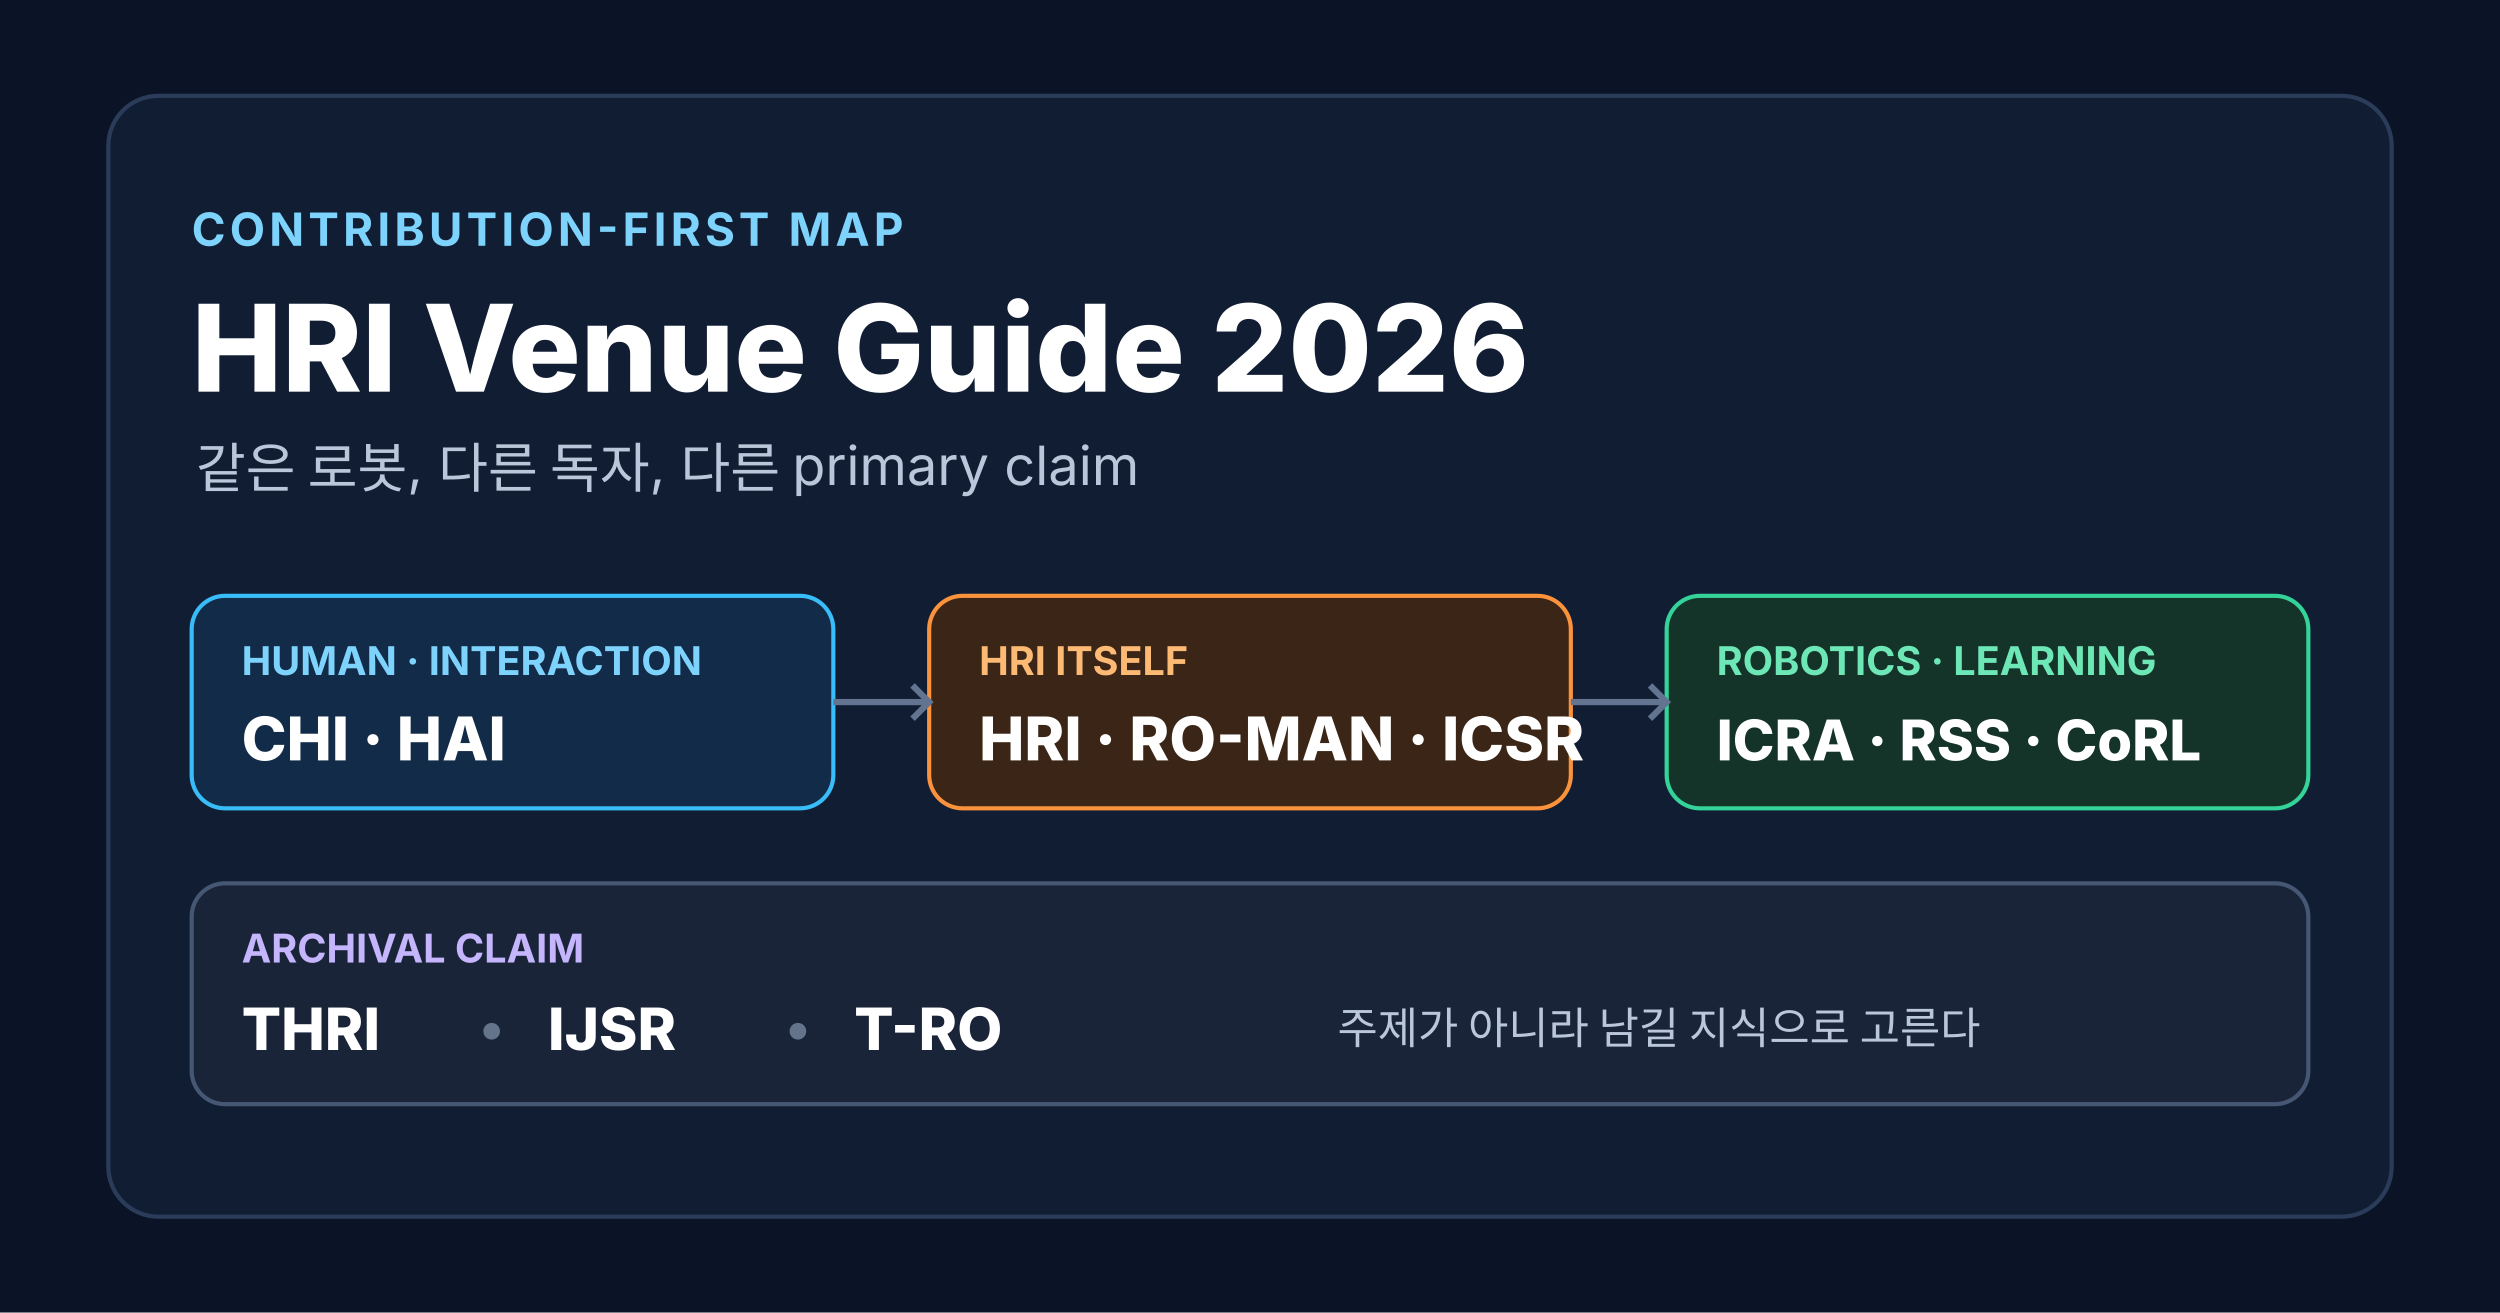
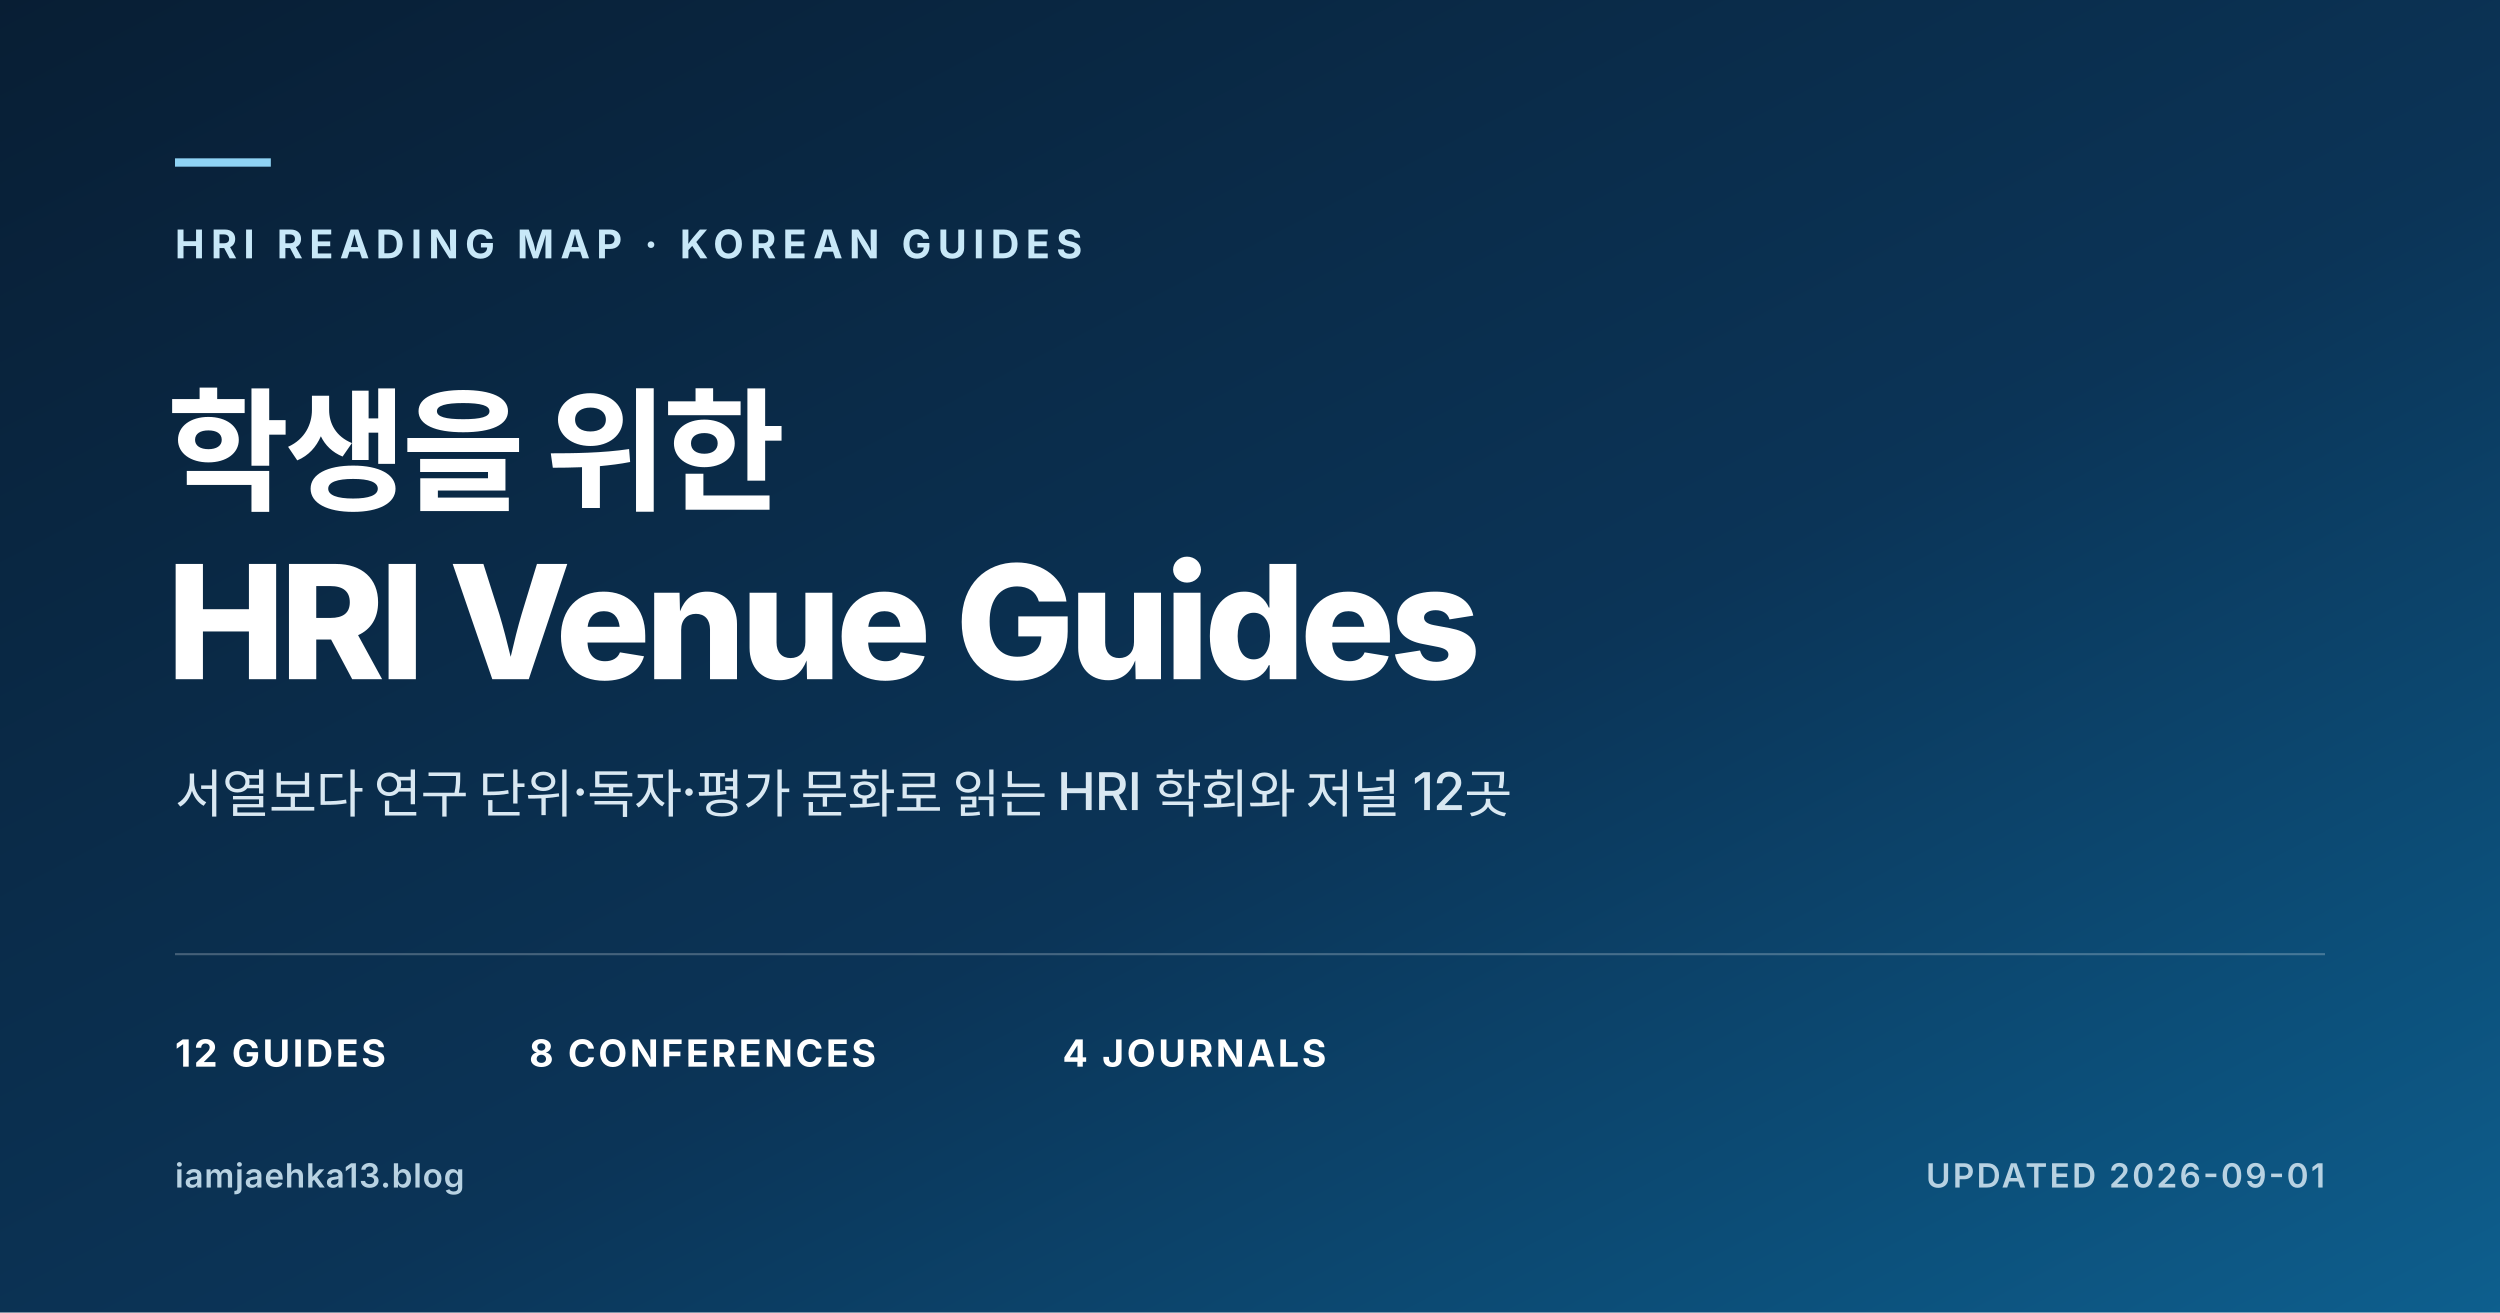
<svg xmlns="http://www.w3.org/2000/svg" width="1200" height="630" viewBox="0 0 1200 630" role="img" aria-labelledby="title desc">
-   <rect width="1200" height="630" fill="#0b1426" />
-   <rect x="52" y="46" width="1096" height="538" rx="24" fill="#111d33" stroke="#2b3c5a" stroke-width="2" />
-   <text x="92" y="118" fill="#7dd3fc" font-family="-apple-system, BlinkMacSystemFont, 'Apple SD Gothic Neo', sans-serif" font-size="22" font-weight="700" letter-spacing="2">CONTRIBUTION-FIRST MAP</text>
-   <text x="92" y="188" fill="#ffffff" font-family="-apple-system, BlinkMacSystemFont, 'Apple SD Gothic Neo', sans-serif" font-size="58" font-weight="800">HRI Venue Guide 2026</text>
-   <text x="94" y="234" fill="#bac7da" font-family="-apple-system, BlinkMacSystemFont, 'Apple SD Gothic Neo', sans-serif" font-size="26">같은 로봇, 다른 독자, 다른 primary claim</text>
-   <rect x="92" y="286" width="308" height="102" rx="16" fill="#122b48" stroke="#38bdf8" stroke-width="2" />
-   <text x="116" y="324" fill="#7dd3fc" font-family="-apple-system, BlinkMacSystemFont, 'Apple SD Gothic Neo', sans-serif" font-size="19" font-weight="700">HUMAN · INTERACTION</text>
-   <text x="116" y="365" fill="#ffffff" font-family="-apple-system, BlinkMacSystemFont, 'Apple SD Gothic Neo', sans-serif" font-size="29" font-weight="800">CHI · HAI</text>
-   <rect x="446" y="286" width="308" height="102" rx="16" fill="#3a2516" stroke="#fb923c" stroke-width="2" />
-   <text x="470" y="324" fill="#fdba74" font-family="-apple-system, BlinkMacSystemFont, 'Apple SD Gothic Neo', sans-serif" font-size="19" font-weight="700">HRI ITSELF</text>
-   <text x="470" y="365" fill="#ffffff" font-family="-apple-system, BlinkMacSystemFont, 'Apple SD Gothic Neo', sans-serif" font-size="29" font-weight="800">HRI · RO-MAN · ICSR</text>
-   <rect x="800" y="286" width="308" height="102" rx="16" fill="#143329" stroke="#34d399" stroke-width="2" />
-   <text x="824" y="324" fill="#6ee7b7" font-family="-apple-system, BlinkMacSystemFont, 'Apple SD Gothic Neo', sans-serif" font-size="19" font-weight="700">ROBOTICS · LEARNING</text>
-   <text x="824" y="365" fill="#ffffff" font-family="-apple-system, BlinkMacSystemFont, 'Apple SD Gothic Neo', sans-serif" font-size="27" font-weight="800">ICRA · RSS · CoRL</text>
-   <line x1="400" y1="337" x2="446" y2="337" stroke="#62748f" stroke-width="3" />
-   <path d="M438 329 L446 337 L438 345" fill="none" stroke="#62748f" stroke-width="3" />
-   <line x1="754" y1="337" x2="800" y2="337" stroke="#62748f" stroke-width="3" />
-   <path d="M792 329 L800 337 L792 345" fill="none" stroke="#62748f" stroke-width="3" />
-   <rect x="92" y="424" width="1016" height="106" rx="16" fill="#1a2438" stroke="#465774" stroke-width="2" />
-   <text x="116" y="462" fill="#c4b5fd" font-family="-apple-system, BlinkMacSystemFont, 'Apple SD Gothic Neo', sans-serif" font-size="19" font-weight="700">ARCHIVAL CLAIM</text>
-   <text x="116" y="504" fill="#ffffff" font-family="-apple-system, BlinkMacSystemFont, 'Apple SD Gothic Neo', sans-serif" font-size="28" font-weight="800">THRI</text>
-   <circle cx="236" cy="495" r="4" fill="#64748b" />
-   <text x="263" y="504" fill="#ffffff" font-family="-apple-system, BlinkMacSystemFont, 'Apple SD Gothic Neo', sans-serif" font-size="28" font-weight="800">IJSR</text>
-   <circle cx="383" cy="495" r="4" fill="#64748b" />
-   <text x="410" y="504" fill="#ffffff" font-family="-apple-system, BlinkMacSystemFont, 'Apple SD Gothic Neo', sans-serif" font-size="28" font-weight="800">T-RO</text>
-   <text x="642" y="501" fill="#bac7da" font-family="-apple-system, BlinkMacSystemFont, 'Apple SD Gothic Neo', sans-serif" font-size="21">주제가 아니라 남길 지식으로 고른다</text>
+   <defs>
+     <linearGradient id="hero" x1="0" y1="0" x2="1" y2="1">
+       <stop offset="0" stop-color="#081e34" />
+       <stop offset="0.56" stop-color="#0b3457" />
+       <stop offset="1" stop-color="#0d5f8e" />
+     </linearGradient>
+   </defs>
+   <rect width="1200" height="630" fill="url(#hero)" />
+   <rect x="84" y="76" width="46" height="4" fill="#8fd3f4" />
+   <text x="84" y="124" fill="#c8e8f8" font-family="-apple-system, BlinkMacSystemFont, 'Apple SD Gothic Neo', 'Noto Sans KR', sans-serif" font-size="19" font-weight="700" letter-spacing="3.1">HRI READING MAP · KOREAN GUIDES</text>
+   <text x="80" y="240" fill="#ffffff" font-family="-apple-system, BlinkMacSystemFont, 'Apple SD Gothic Neo', 'Noto Sans KR', sans-serif" font-size="64" font-weight="800" letter-spacing="-2.4">학생을 위한</text>
+   <text x="80" y="326" fill="#ffffff" font-family="-apple-system, BlinkMacSystemFont, 'Apple SD Gothic Neo', 'Noto Sans KR', sans-serif" font-size="76" font-weight="800" letter-spacing="-2.5">HRI Venue Guides</text>
+   <text x="84" y="390" fill="#d9e8f2" font-family="-apple-system, BlinkMacSystemFont, 'Apple SD Gothic Neo', 'Noto Sans KR', sans-serif" font-size="25" font-weight="500" letter-spacing="-0.45">서열보다 연구 단위·독자·평가 문화로 읽는 HRI 학회와 저널 12곳</text>
+   <line x1="84" y1="458" x2="1116" y2="458" stroke="#ffffff" stroke-opacity="0.24" />
+   <text x="84" y="512" fill="#ffffff" font-family="-apple-system, BlinkMacSystemFont, 'Apple SD Gothic Neo', 'Noto Sans KR', sans-serif" font-size="18" font-weight="750" letter-spacing="1.3">12 GUIDES</text>
+   <text x="254" y="512" fill="#ffffff" font-family="-apple-system, BlinkMacSystemFont, 'Apple SD Gothic Neo', 'Noto Sans KR', sans-serif" font-size="18" font-weight="750" letter-spacing="1.3">8 CONFERENCES</text>
+   <text x="510" y="512" fill="#ffffff" font-family="-apple-system, BlinkMacSystemFont, 'Apple SD Gothic Neo', 'Noto Sans KR', sans-serif" font-size="18" font-weight="750" letter-spacing="1.3">4 JOURNALS</text>
+   <text x="84" y="570" fill="#b8d2e2" font-family="-apple-system, BlinkMacSystemFont, 'Apple SD Gothic Neo', 'Noto Sans KR', sans-serif" font-size="16" font-weight="600" letter-spacing="0.35">iamjaehka13.blog</text>
+   <text x="1116" y="570" fill="#b8d2e2" text-anchor="end" font-family="-apple-system, BlinkMacSystemFont, 'Apple SD Gothic Neo', 'Noto Sans KR', sans-serif" font-size="16" font-weight="600" letter-spacing="1.1">UPDATED 2026-09-01</text>
</svg>
